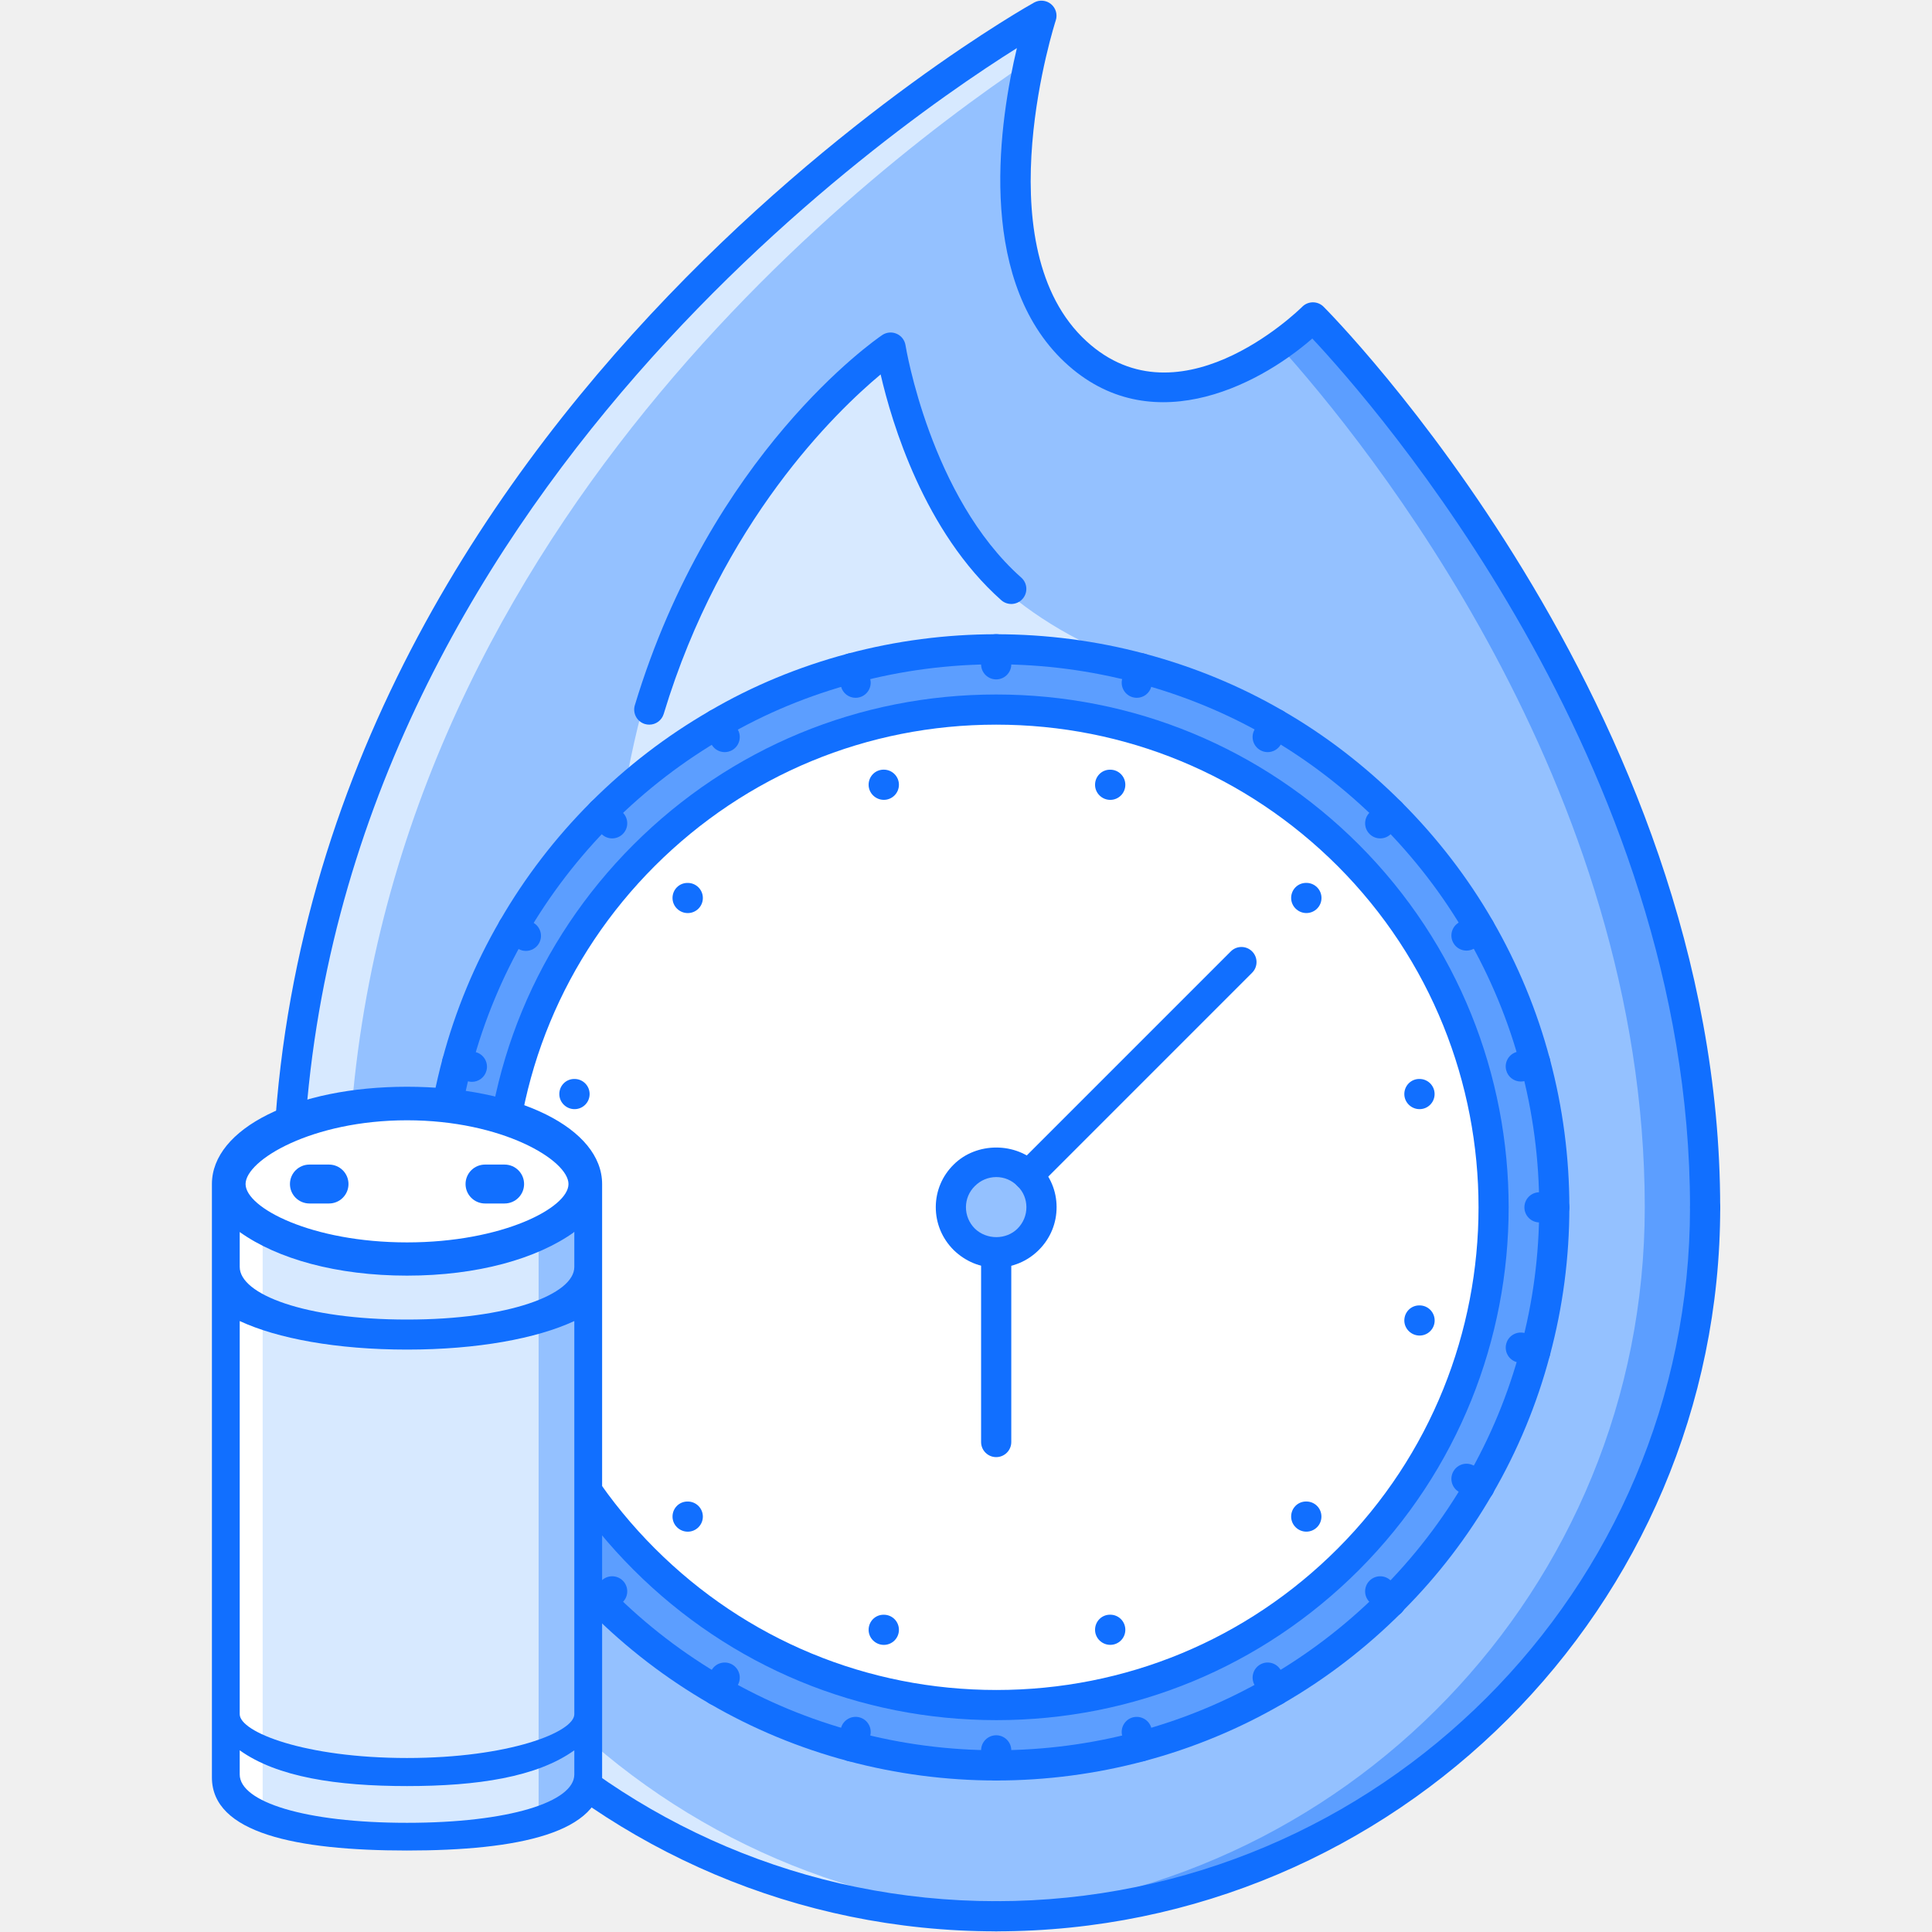
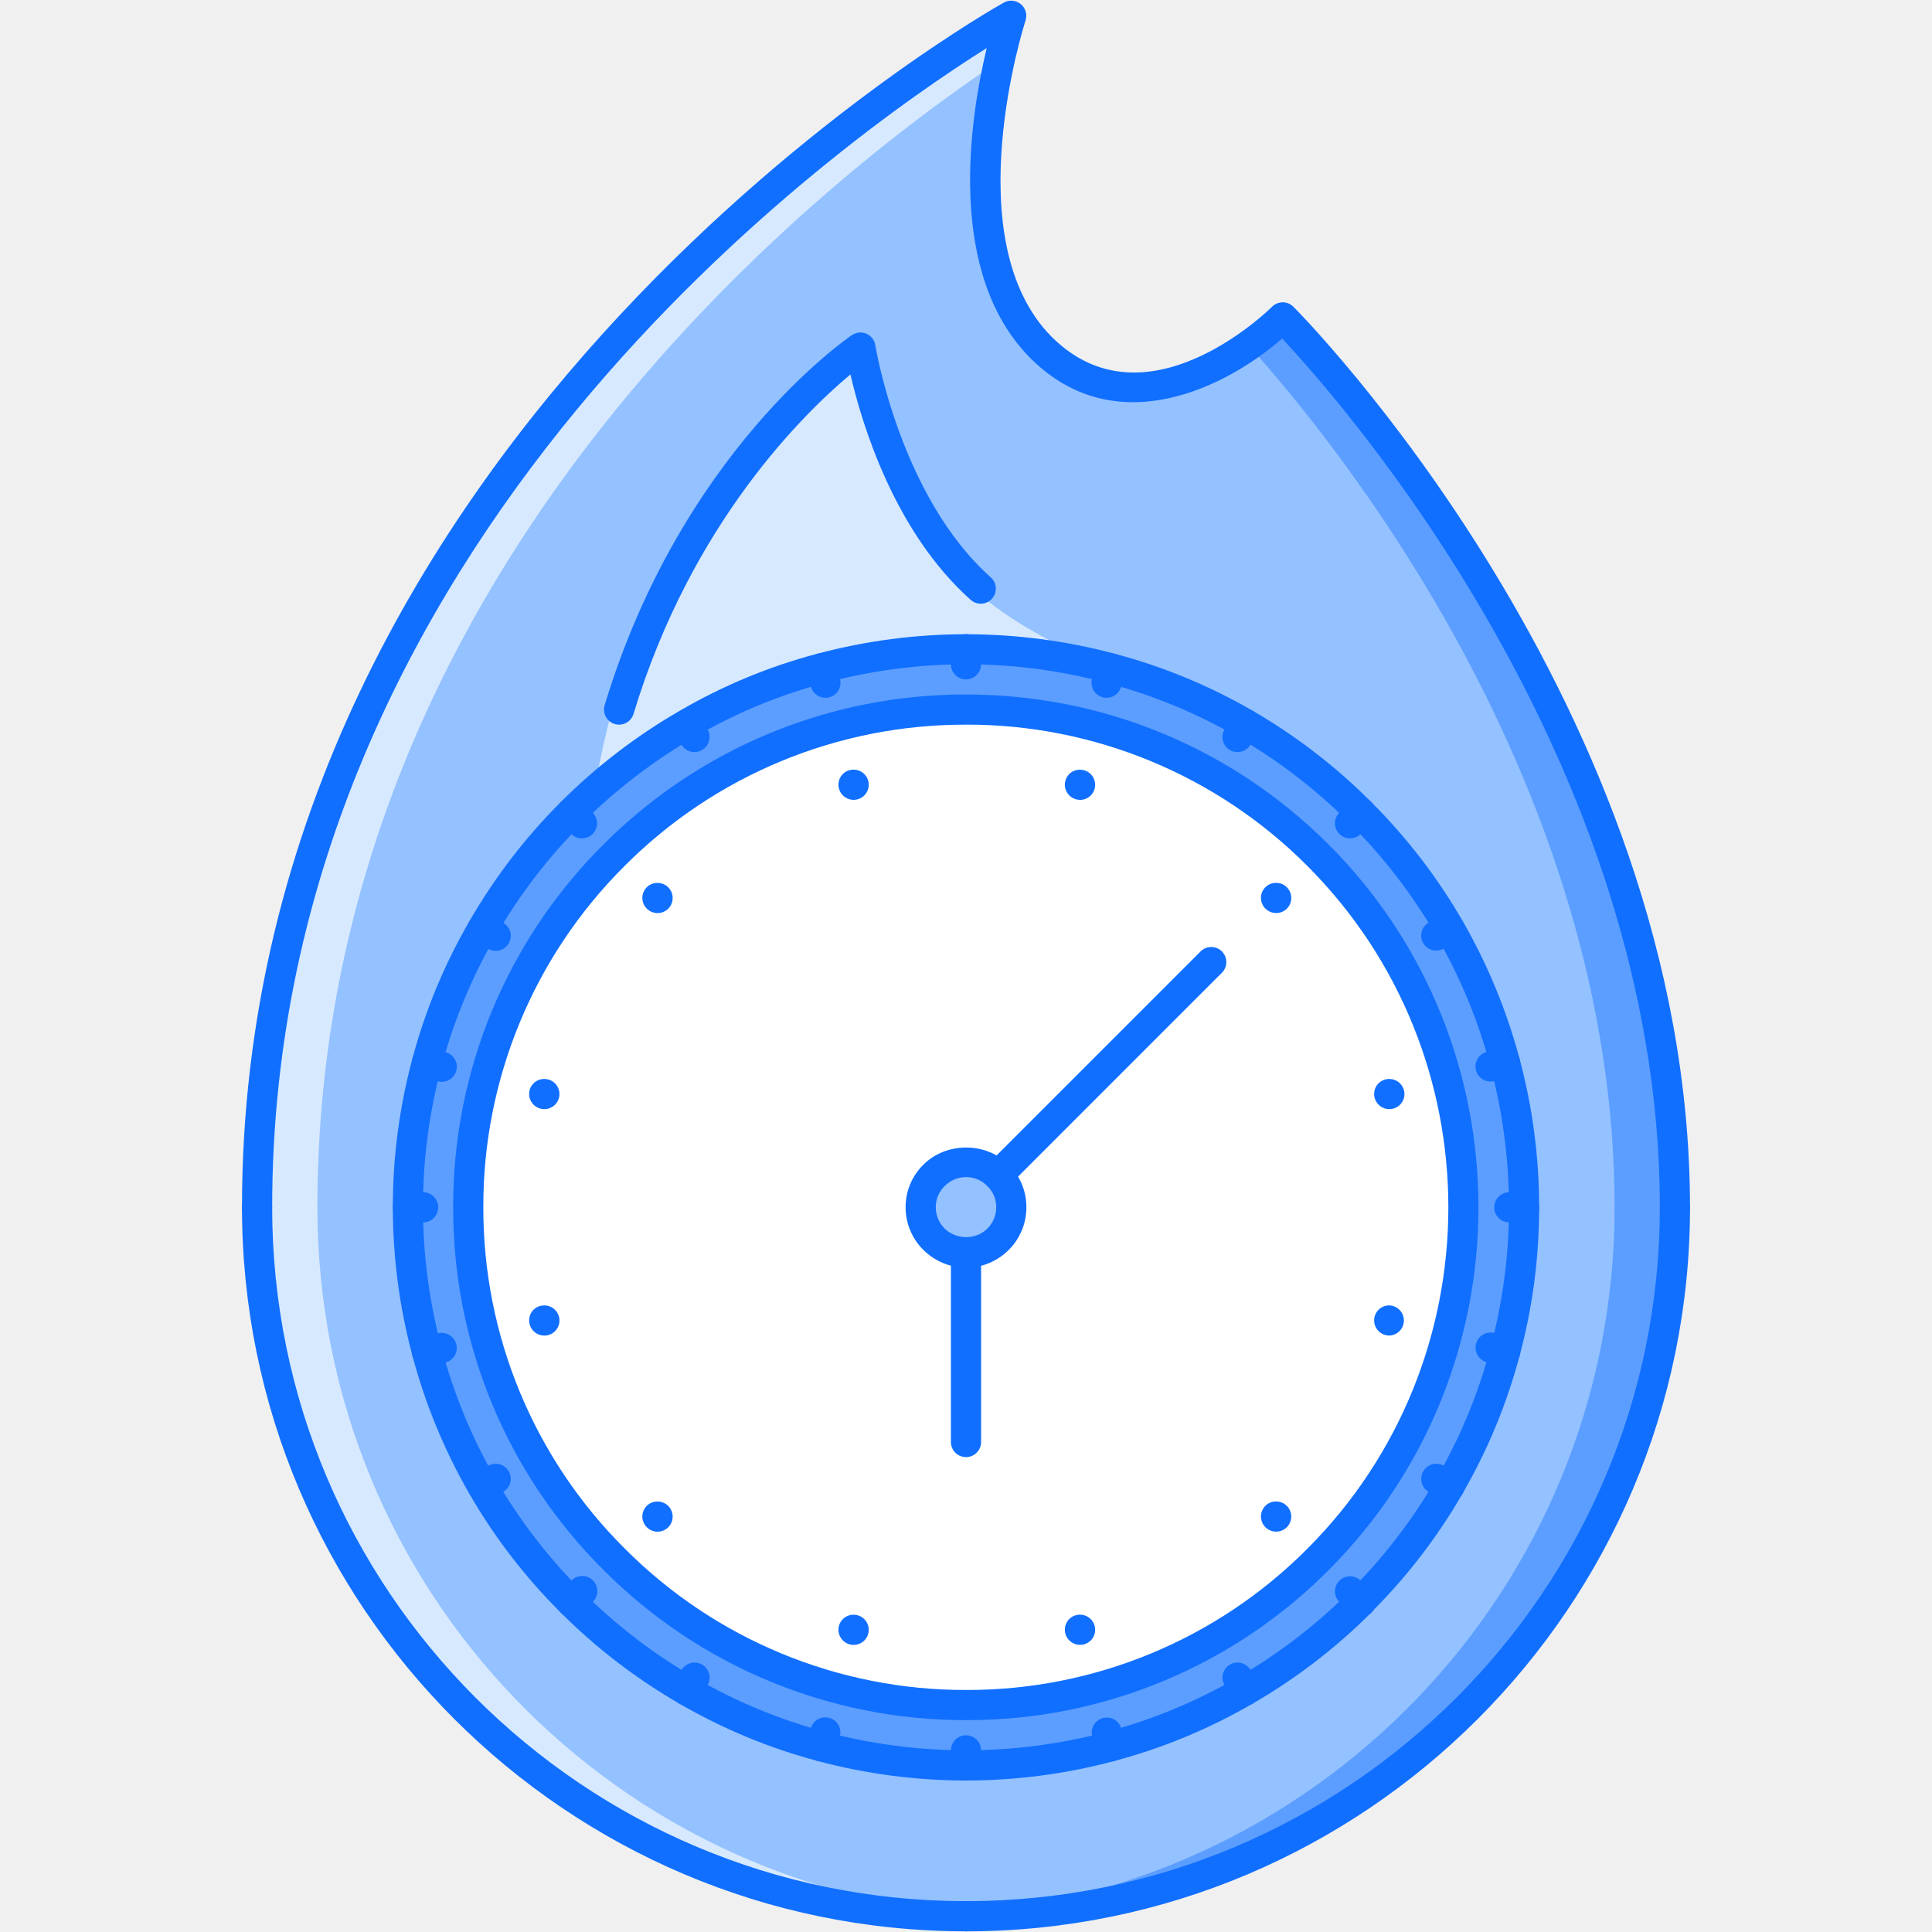
- <svg xmlns="http://www.w3.org/2000/svg" width="64px" height="64px" viewBox="0 0 64 64" version="1.1">
-   <g id="Icon/Large/Testing" stroke="none" stroke-width="1" fill="none" fill-rule="evenodd">
-     <g id="Group-13">
-       <rect id="Rectangle" fill-rule="nonzero" x="0" y="0" width="64" height="64" />
-       <g id="Group-12" transform="translate(7, 0)">
-         <g id="12-deadline,-time,-clock,-fire,-business,-work,-office" transform="translate(2, 0)">
-           <path d="M37.071,53.065 L37.071,53.056 C38.25,51.886 39.22,50.607 40.009,49.238 C40.828,47.829 41.448,46.32 41.858,44.771 C42.278,43.212 42.487,41.603 42.487,39.994 C42.487,38.385 42.278,36.777 41.858,35.208 C41.448,33.659 40.828,32.16 40.009,30.741 C39.22,29.372 38.24,28.092 37.071,26.923 C35.902,25.754 34.613,24.764 33.244,23.975 C31.834,23.156 30.326,22.546 28.787,22.136 C27.218,21.717 25.608,21.507 24,21.507 C22.391,21.507 20.782,21.717 19.213,22.136 C17.674,22.546 16.166,23.156 14.756,23.985 C13.387,24.775 12.098,25.754 10.929,26.923 C9.76,28.092 8.78,29.381 7.991,30.751 C7.172,32.16 6.552,33.669 6.142,35.208 C5.723,36.766 5.513,38.375 5.513,39.984 C5.513,41.593 5.722,43.202 6.142,44.771 C6.942,47.809 8.54,50.687 10.929,53.066 C12.098,54.235 13.387,55.214 14.756,56.003 C16.166,56.823 17.674,57.443 19.213,57.852 C20.782,58.272 22.391,58.482 24,58.482 C25.608,58.482 27.218,58.272 28.787,57.852 C30.326,57.443 31.834,56.823 33.244,56.003 C34.613,55.214 35.902,54.235 37.071,53.065 Z M34.493,10.514 C34.493,10.514 47.484,23.386 47.484,39.994 C47.484,52.976 36.981,63.478 24,63.478 C11.019,63.478 0.516,52.976 0.516,39.994 C0.516,14.222 25.499,0.521 25.499,0.521 C25.499,0.521 23.021,8.036 26.488,11.514 C29.967,14.982 34.493,10.514 34.493,10.514 Z" id="Shape" fill="#94C1FF" fill-rule="nonzero" />
-           <path d="M34.493,10.514 C34.493,10.514 34.058,10.943 33.355,11.432 C36.253,14.649 45.485,25.993 45.485,39.994 C45.485,52.641 35.517,62.93 23.001,63.453 C23.332,63.466 23.665,63.478 24,63.478 C36.981,63.478 47.484,52.975 47.484,39.994 C47.484,23.386 34.493,10.514 34.493,10.514 Z" id="Path" fill="#5C9EFF" />
-           <path d="M2.515,39.994 C2.515,19.143 18.863,6.197 25.109,2.012 C25.31,1.108 25.499,0.521 25.499,0.521 C25.499,0.521 0.516,14.222 0.516,39.994 C0.516,52.976 11.019,63.478 24,63.478 C24.335,63.478 24.668,63.467 24.999,63.453 C12.483,62.93 2.515,52.641 2.515,39.994 Z" id="Path" fill="#D7E9FF" />
-           <path d="M20.503,11.623 C20.503,11.623 13.753,14.345 11.686,26.207 L28.592,22.006 C20.139,18.915 20.503,11.623 20.503,11.623 Z" id="Path" fill="#D7E9FF" />
-           <path d="M25.06,38.935 C25.649,39.514 25.649,40.464 25.06,41.053 C24.77,41.343 24.39,41.493 24,41.493 C23.62,41.493 23.241,41.343 22.941,41.053 C22.351,40.464 22.351,39.514 22.941,38.935 C23.53,38.345 24.48,38.345 25.06,38.935 Z" id="Path" fill="#94C1FF" />
-           <g id="Group-2" transform="translate(7, 23)">
-             <g id="minute-hand">
-               <path d="M18.06,15.935 C17.48,15.345 16.53,15.345 15.941,15.935 C15.351,16.514 15.351,17.464 15.941,18.053 C16.241,18.343 16.62,18.493 17,18.493 C17.39,18.493 17.77,18.343 18.06,18.053 C18.649,17.464 18.649,16.514 18.06,15.935 Z M28.662,5.332 C35.097,11.778 35.097,22.21 28.662,28.656 C22.227,35.092 11.783,35.092 5.338,28.646 C-1.097,22.21 -1.097,11.767 5.338,5.332 C11.783,-1.103 22.217,-1.103 28.662,5.332 Z" id="Shape" fill="#FFFFFF" fill-rule="nonzero" />
-               <path d="M18.06,16.435 C17.932,16.435 17.804,16.386 17.706,16.289 C17.511,16.093 17.511,15.777 17.706,15.582 L24.771,8.517 C24.966,8.321 25.283,8.321 25.478,8.517 C25.673,8.712 25.673,9.028 25.478,9.223 L18.413,16.289 C18.316,16.386 18.187,16.435 18.06,16.435 Z" id="Path" fill="#116FFF" />
-             </g>
-             <g id="hour-hand">
-               <path d="M18.06,15.935 C17.48,15.345 16.53,15.345 15.941,15.935 C15.351,16.514 15.351,17.464 15.941,18.053 C16.241,18.343 16.62,18.493 17,18.493 C17.39,18.493 17.77,18.343 18.06,18.053 C18.649,17.464 18.649,16.514 18.06,15.935 Z M28.662,5.332 C35.097,11.778 35.097,22.21 28.662,28.656 C22.227,35.092 11.783,35.092 5.338,28.646 C-1.097,22.21 -1.097,11.767 5.338,5.332 C11.783,-1.103 22.217,-1.103 28.662,5.332 Z" id="Shape" opacity="0" fill-rule="nonzero" />
-               <path d="M17,25.269 C16.724,25.269 16.5,25.045 16.5,24.769 L16.5,18.493 C16.5,18.217 16.724,17.994 17,17.994 C17.276,17.994 17.5,18.217 17.5,18.493 L17.5,24.769 C17.5,25.045 17.276,25.269 17,25.269 Z" id="Path" fill="#116FFF" />
-             </g>
-           </g>
-           <path d="M40.009,30.741 C40.828,32.16 41.448,33.659 41.858,35.208 C42.278,36.777 42.487,38.385 42.487,39.994 C42.487,41.603 42.278,43.212 41.858,44.771 C41.448,46.32 40.828,47.829 40.009,49.238 C39.22,50.607 38.25,51.886 37.071,53.056 L37.071,53.065 C35.902,54.235 34.613,55.214 33.244,56.003 C31.834,56.823 30.326,57.442 28.787,57.852 C27.218,58.272 25.608,58.482 24,58.482 C22.391,58.482 20.782,58.272 19.213,57.852 C17.674,57.442 16.166,56.823 14.756,56.003 C13.387,55.214 12.098,54.235 10.929,53.065 C8.54,50.687 6.942,47.809 6.142,44.771 C5.723,43.202 5.513,41.593 5.513,39.984 C5.513,38.375 5.722,36.766 6.142,35.207 C6.552,33.668 7.172,32.16 7.991,30.75 C8.78,29.381 9.76,28.092 10.929,26.923 C12.098,25.754 13.387,24.774 14.756,23.985 C16.166,23.156 17.674,22.546 19.213,22.136 C20.782,21.717 22.391,21.507 24,21.507 C25.608,21.507 27.218,21.717 28.787,22.136 C30.326,22.546 31.834,23.155 33.244,23.975 C34.613,24.764 35.902,25.754 37.071,26.923 C38.24,28.092 39.22,29.372 40.009,30.741 Z M35.662,51.656 C42.097,45.211 42.097,34.778 35.662,28.332 C29.217,21.897 18.783,21.897 12.338,28.332 C5.902,34.767 5.902,45.21 12.338,51.647 C18.783,58.092 29.227,58.092 35.662,51.656 Z" id="Shape" fill="#5C9EFF" fill-rule="nonzero" />
-           <g id="Group" fill="#116FFF">
-             <g>
-               <path d="M24,63.978 C23.724,63.978 23.5,63.755 23.5,63.478 C23.5,63.202 23.724,62.979 24,62.979 C36.673,62.979 46.984,52.668 46.984,39.994 C46.984,39.718 47.208,39.495 47.484,39.495 C47.76,39.495 47.984,39.718 47.984,39.994 C47.984,53.219 37.224,63.978 24,63.978 Z" id="Path" />
-               <path d="M24,63.978 C10.776,63.978 0.016,53.219 0.016,39.994 C0.016,39.718 0.24,39.495 0.516,39.495 C0.792,39.495 1.016,39.718 1.016,39.994 C1.016,52.668 11.327,62.979 24,62.979 C24.276,62.979 24.5,63.202 24.5,63.478 C24.5,63.755 24.276,63.978 24,63.978 Z" id="Path" />
-               <path d="M47.484,40.494 C47.208,40.494 46.984,40.27 46.984,39.994 C46.984,25.274 36.487,13.364 34.472,11.214 C32.622,12.828 28.959,14.683 26.135,11.867 C23.33,9.053 24.124,3.94 24.686,1.593 C19.965,4.558 1.016,17.847 1.016,39.994 C1.016,40.27 0.792,40.494 0.516,40.494 C0.24,40.494 0.016,40.27 0.016,39.994 C0.016,14.224 25.006,0.222 25.259,0.083 C25.438,-0.015 25.661,0.006 25.818,0.137 C25.976,0.268 26.038,0.483 25.973,0.677 C25.95,0.75 23.633,7.943 26.842,11.161 C29.933,14.244 33.972,10.327 34.141,10.159 C34.337,9.966 34.65,9.967 34.844,10.16 C34.976,10.289 47.983,23.369 47.983,39.994 C47.984,40.27 47.76,40.494 47.484,40.494 Z" id="Path" />
-               <path d="M12.508,24.005 C12.46,24.005 12.411,23.998 12.363,23.984 C12.099,23.904 11.95,23.625 12.03,23.361 C14.55,15.023 19.991,11.257 20.222,11.101 C20.362,11.005 20.545,10.987 20.701,11.056 C20.858,11.123 20.969,11.267 20.996,11.436 C21.004,11.486 21.819,16.462 24.831,19.134 C25.038,19.317 25.056,19.634 24.873,19.84 C24.689,20.046 24.374,20.064 24.168,19.882 C21.621,17.622 20.543,14.012 20.172,12.403 C18.695,13.635 14.911,17.281 12.986,23.65 C12.921,23.866 12.723,24.005 12.508,24.005 Z" id="Path" />
-               <path d="M24,58.981 C22.341,58.981 20.688,58.764 19.084,58.335 C17.478,57.907 15.937,57.268 14.505,56.435 C13.076,55.612 11.754,54.597 10.575,53.419 C8.205,51.059 6.505,48.112 5.659,44.898 C5.231,43.297 5.013,41.643 5.013,39.984 C5.013,38.322 5.231,36.671 5.659,35.078 C6.087,33.472 6.726,31.932 7.559,30.499 C8.384,29.069 9.399,27.746 10.575,26.57 C11.752,25.393 13.075,24.378 14.506,23.552 C15.904,22.73 17.446,22.09 19.084,21.653 C22.291,20.796 25.708,20.796 28.916,21.654 C30.544,22.087 32.084,22.723 33.495,23.544 C34.909,24.358 36.232,25.377 37.425,26.57 C38.609,27.755 39.625,29.074 40.442,30.491 C41.281,31.944 41.919,33.488 42.341,35.08 C42.77,36.682 42.987,38.336 42.987,39.994 C42.987,41.655 42.77,43.306 42.341,44.901 C41.916,46.509 41.275,48.053 40.441,49.489 C39.624,50.905 38.628,52.206 37.478,53.356 C37.462,53.377 37.444,53.399 37.425,53.419 C36.246,54.596 34.924,55.611 33.493,56.436 C32.063,57.267 30.523,57.907 28.916,58.335 C27.312,58.764 25.659,58.981 24,58.981 Z M24,22.006 C22.429,22.006 20.862,22.212 19.343,22.619 C17.791,23.032 16.333,23.637 15.009,24.416 C13.65,25.2 12.396,26.162 11.282,27.276 C10.168,28.391 9.206,29.644 8.424,31 C7.635,32.357 7.03,33.816 6.625,35.336 C6.218,36.846 6.012,38.409 6.012,39.984 C6.012,41.556 6.218,43.122 6.625,44.642 C7.426,47.686 9.036,50.475 11.281,52.711 C12.399,53.829 13.651,54.79 15.005,55.57 C16.363,56.359 17.82,56.964 19.342,57.369 C22.381,58.183 25.62,58.183 28.657,57.369 C30.179,56.964 31.637,56.359 32.992,55.571 C34.327,54.802 35.562,53.859 36.664,52.765 C36.681,52.742 36.698,52.721 36.72,52.7 C37.829,51.599 38.791,50.352 39.576,48.988 C40.367,47.629 40.972,46.167 41.375,44.643 C41.782,43.132 41.988,41.568 41.988,39.994 C41.988,38.423 41.782,36.857 41.375,35.336 C40.977,33.828 40.372,32.367 39.576,30.991 C38.803,29.649 37.841,28.4 36.718,27.276 C35.587,26.145 34.334,25.18 32.994,24.408 C31.659,23.631 30.201,23.03 28.658,22.619 C27.139,22.212 25.571,22.006 24,22.006 Z" id="Shape" fill-rule="nonzero" />
-               <path d="M24.008,56.982 C19.467,56.982 15.197,55.212 11.985,52 C8.778,48.793 7.012,44.528 7.012,39.989 C7.012,35.45 8.778,31.186 11.985,27.979 C15.197,24.772 19.464,23.006 24,23.006 C28.536,23.006 32.804,24.772 36.015,27.979 C42.63,34.605 42.63,45.384 36.015,52.01 C32.809,55.216 28.546,56.982 24.008,56.982 Z M24,24.005 C19.73,24.005 15.714,25.668 12.691,28.686 C9.673,31.704 8.011,35.718 8.011,39.989 C8.011,44.26 9.673,48.275 12.691,51.293 C15.715,54.318 19.734,55.983 24.008,55.983 C28.278,55.983 32.291,54.321 35.309,51.303 C41.535,45.067 41.535,34.922 35.309,28.686 C32.285,25.668 28.27,24.005 24,24.005 Z" id="Shape" fill-rule="nonzero" />
-               <path d="M24,41.993 C23.48,41.993 22.981,41.787 22.594,41.412 C22.205,41.025 21.997,40.518 21.999,39.98 C22.002,39.449 22.212,38.951 22.591,38.579 C23.343,37.825 24.666,37.823 25.416,38.585 C25.788,38.951 25.999,39.449 26.001,39.98 C26.004,40.518 25.795,41.025 25.413,41.406 C25.034,41.785 24.533,41.993 24,41.993 Z M24.003,38.992 C23.737,38.992 23.485,39.097 23.294,39.289 C23.103,39.476 23,39.722 22.998,39.986 C22.997,40.254 23.102,40.508 23.294,40.7 C23.687,41.078 24.332,41.073 24.706,40.7 C24.898,40.508 25.003,40.254 25.001,39.986 C25,39.722 24.897,39.476 24.709,39.292 C24.517,39.096 24.269,38.992 24.003,38.992 Z" id="Shape" fill-rule="nonzero" />
-               <path d="M36.722,27.773 C36.593,27.773 36.466,27.724 36.368,27.626 C36.173,27.431 36.173,27.115 36.368,26.92 L36.718,26.57 C36.913,26.375 37.229,26.375 37.425,26.57 C37.62,26.765 37.62,27.081 37.425,27.276 L37.075,27.626 C36.977,27.724 36.849,27.773 36.722,27.773 Z" id="Path" />
-               <path d="M10.929,53.565 C10.801,53.565 10.673,53.516 10.575,53.419 C10.38,53.224 10.38,52.907 10.576,52.712 L10.925,52.363 C11.121,52.167 11.437,52.167 11.633,52.363 C11.827,52.558 11.827,52.874 11.632,53.069 L11.282,53.419 C11.185,53.516 11.057,53.565 10.929,53.565 Z" id="Path" />
-               <path d="M32.994,24.915 C32.91,24.915 32.825,24.894 32.747,24.849 C32.507,24.713 32.423,24.408 32.559,24.168 L32.809,23.729 C32.945,23.489 33.249,23.404 33.49,23.541 C33.731,23.677 33.815,23.982 33.678,24.222 L33.428,24.662 C33.336,24.824 33.168,24.915 32.994,24.915 Z" id="Path" />
-               <path d="M14.756,56.503 C14.67,56.503 14.584,56.481 14.505,56.435 C14.266,56.296 14.186,55.99 14.325,55.752 L14.574,55.323 C14.713,55.083 15.019,55.003 15.258,55.141 C15.496,55.281 15.577,55.586 15.438,55.824 L15.188,56.254 C15.095,56.414 14.928,56.503 14.756,56.503 Z" id="Path" />
-               <path d="M28.657,23.116 C28.614,23.116 28.57,23.11 28.526,23.098 C28.261,23.026 28.103,22.752 28.175,22.486 L28.305,22.006 C28.376,21.739 28.651,21.579 28.917,21.654 C29.184,21.726 29.341,22.001 29.269,22.267 L29.139,22.746 C29.079,22.969 28.878,23.116 28.657,23.116 Z" id="Path" />
-               <path d="M19.214,58.352 C19.17,58.352 19.126,58.346 19.083,58.334 C18.817,58.262 18.659,57.988 18.731,57.721 L18.86,57.241 C18.933,56.975 19.207,56.819 19.473,56.89 C19.74,56.962 19.897,57.236 19.826,57.503 L19.696,57.983 C19.635,58.206 19.434,58.352 19.214,58.352 Z" id="Path" />
-               <path d="M24,22.506 C23.724,22.506 23.5,22.283 23.5,22.006 L23.5,21.507 C23.5,21.231 23.724,21.007 24,21.007 C24.276,21.007 24.5,21.231 24.5,21.507 L24.5,22.006 C24.5,22.283 24.276,22.506 24,22.506 Z" id="Path" />
-               <path d="M24,58.981 C23.724,58.981 23.5,58.758 23.5,58.482 L23.5,57.982 C23.5,57.706 23.724,57.483 24,57.483 C24.276,57.483 24.5,57.706 24.5,57.982 L24.5,58.482 C24.5,58.758 24.276,58.981 24,58.981 Z" id="Path" />
-               <path d="M19.343,23.116 C19.122,23.116 18.921,22.969 18.861,22.746 L18.731,22.267 C18.659,22.001 18.817,21.726 19.083,21.654 C19.346,21.581 19.623,21.739 19.695,22.006 L19.825,22.486 C19.897,22.752 19.74,23.026 19.473,23.098 C19.43,23.11 19.386,23.116 19.343,23.116 Z" id="Path" />
-               <path d="M28.786,58.352 C28.566,58.352 28.364,58.206 28.304,57.983 L28.175,57.503 C28.103,57.236 28.261,56.962 28.526,56.89 C28.79,56.821 29.067,56.975 29.139,57.241 L29.27,57.721 C29.341,57.988 29.184,58.262 28.917,58.334 C28.874,58.346 28.83,58.352 28.786,58.352 Z" id="Path" />
-               <path d="M15.007,24.915 C14.834,24.915 14.667,24.826 14.574,24.666 L14.325,24.236 C14.185,23.998 14.267,23.692 14.505,23.553 C14.743,23.414 15.05,23.495 15.188,23.734 L15.438,24.164 C15.577,24.402 15.496,24.708 15.258,24.847 C15.178,24.893 15.092,24.915 15.007,24.915 Z" id="Path" />
-               <path d="M33.244,56.503 C33.072,56.503 32.904,56.414 32.812,56.254 L32.562,55.824 C32.424,55.586 32.504,55.281 32.742,55.141 C32.98,55.002 33.287,55.083 33.425,55.323 L33.675,55.752 C33.814,55.99 33.734,56.296 33.495,56.435 C33.416,56.481 33.33,56.503 33.244,56.503 Z" id="Path" />
-               <path d="M11.279,27.773 C11.151,27.773 11.023,27.724 10.925,27.626 L10.575,27.276 C10.38,27.081 10.38,26.765 10.575,26.57 C10.771,26.375 11.087,26.375 11.282,26.57 L11.632,26.92 C11.827,27.115 11.827,27.431 11.632,27.626 C11.534,27.724 11.406,27.773 11.279,27.773 Z" id="Path" />
-               <path d="M37.081,53.565 L37.071,53.565 C36.905,53.565 36.759,53.485 36.668,53.361 L36.373,53.074 C36.175,52.882 36.17,52.566 36.363,52.368 C36.556,52.17 36.871,52.165 37.069,52.358 L37.419,52.697 C37.468,52.744 37.506,52.801 37.532,52.864 C37.56,52.925 37.576,52.993 37.576,53.065 C37.576,53.342 37.357,53.565 37.081,53.565 Z" id="Path" />
-               <path d="M8.42,31.5 C8.335,31.5 8.248,31.478 8.169,31.432 L7.74,31.182 C7.502,31.044 7.42,30.738 7.559,30.499 C7.698,30.261 8.004,30.18 8.242,30.319 L8.672,30.569 C8.91,30.707 8.992,31.013 8.853,31.252 C8.76,31.411 8.592,31.5 8.42,31.5 Z" id="Path" />
-               <path d="M40.018,49.738 L40.009,49.738 C39.921,49.738 39.835,49.714 39.758,49.67 L39.328,49.42 C39.089,49.282 39.008,48.975 39.148,48.737 C39.286,48.498 39.591,48.417 39.831,48.556 L40.239,48.794 C40.401,48.877 40.514,49.045 40.514,49.238 C40.514,49.514 40.296,49.738 40.018,49.738 Z" id="Path" />
-               <path d="M6.633,35.837 C6.59,35.837 6.547,35.832 6.504,35.82 L6.014,35.691 C5.747,35.62 5.588,35.346 5.659,35.08 C5.73,34.812 6.006,34.653 6.27,34.724 L6.76,34.854 C7.027,34.924 7.186,35.199 7.115,35.465 C7.056,35.69 6.854,35.837 6.633,35.837 Z" id="Path" />
-               <path d="M41.859,45.271 C41.815,45.271 41.771,45.265 41.728,45.253 L41.248,45.123 C40.982,45.051 40.824,44.777 40.897,44.511 C40.967,44.244 41.243,44.088 41.509,44.159 L41.988,44.289 C42.255,44.361 42.412,44.636 42.34,44.902 C42.281,45.124 42.079,45.271 41.859,45.271 Z" id="Path" />
-               <path d="M6.012,40.494 C6.01,40.494 6.006,40.494 6.003,40.494 L5.503,40.484 C5.227,40.478 5.008,40.251 5.013,39.975 C5.018,39.7 5.196,39.489 5.522,39.485 L6.022,39.495 C6.298,39.501 6.517,39.728 6.512,40.004 C6.507,40.276 6.284,40.494 6.012,40.494 Z" id="Path" />
-               <path d="M42.487,40.494 L41.998,40.494 C41.721,40.494 41.498,40.27 41.498,39.994 C41.498,39.718 41.721,39.495 41.998,39.495 L42.487,39.495 C42.764,39.495 42.987,39.718 42.987,39.994 C42.987,40.27 42.764,40.494 42.487,40.494 Z" id="Path" />
-               <path d="M6.142,45.271 C5.917,45.271 5.713,45.119 5.657,44.89 C5.591,44.622 5.755,44.352 6.023,44.286 L6.513,44.166 C6.781,44.099 7.051,44.264 7.117,44.532 C7.183,44.8 7.019,45.071 6.751,45.136 L6.261,45.256 C6.221,45.266 6.181,45.271 6.142,45.271 Z" id="Path" />
-               <path d="M41.378,35.827 C41.154,35.827 40.95,35.676 40.894,35.449 C40.826,35.181 40.989,34.91 41.257,34.843 L41.736,34.722 C42.005,34.66 42.276,34.818 42.343,35.086 C42.409,35.354 42.247,35.625 41.98,35.693 L41.5,35.812 C41.459,35.822 41.418,35.827 41.378,35.827 Z" id="Path" />
-               <path d="M7.991,49.728 C7.816,49.728 7.646,49.636 7.555,49.472 C7.42,49.231 7.506,48.927 7.747,48.792 L8.177,48.552 C8.417,48.417 8.723,48.503 8.857,48.744 C8.992,48.985 8.905,49.29 8.664,49.424 L8.234,49.664 C8.157,49.707 8.074,49.728 7.991,49.728 Z" id="Path" />
-               <path d="M39.579,31.49 C39.407,31.49 39.24,31.401 39.148,31.242 C39.008,31.003 39.089,30.698 39.328,30.559 L39.758,30.309 C40.075,30.125 40.514,30.377 40.514,30.741 C40.514,30.95 40.388,31.128 40.208,31.203 L39.831,31.422 C39.751,31.468 39.665,31.49 39.579,31.49 Z" id="Path" />
-             </g>
-             <g transform="translate(9.5, 25.375)" id="Path">
-               <path d="M24.776,4.871 C24.5,4.871 24.271,4.647 24.271,4.371 C24.271,4.095 24.489,3.872 24.767,3.872 L24.776,3.872 C25.052,3.872 25.276,4.095 25.276,4.371 C25.276,4.648 25.052,4.871 24.776,4.871 Z" />
-               <path d="M4.283,25.364 C4.007,25.364 3.778,25.14 3.778,24.864 C3.778,24.588 3.997,24.365 4.273,24.365 L4.283,24.365 C4.559,24.365 4.783,24.588 4.783,24.864 C4.783,25.14 4.559,25.364 4.283,25.364 Z" />
-               <path d="M18.279,1.122 C18.003,1.122 17.775,0.898 17.775,0.622 C17.775,0.346 17.994,0.122 18.269,0.122 L18.279,0.122 C18.556,0.122 18.778,0.346 18.778,0.622 C18.778,0.898 18.556,1.122 18.279,1.122 Z" />
-               <path d="M10.778,29.114 C10.503,29.114 10.274,28.891 10.274,28.615 C10.274,28.338 10.493,28.115 10.769,28.115 L10.778,28.115 C11.055,28.115 11.278,28.338 11.278,28.615 C11.278,28.891 11.055,29.114 10.778,29.114 Z" />
-               <path d="M10.778,1.121 C10.503,1.121 10.274,0.897 10.274,0.621 C10.274,0.345 10.493,0.121 10.769,0.121 L10.778,0.121 C11.055,0.121 11.278,0.345 11.278,0.621 C11.278,0.897 11.055,1.121 10.778,1.121 Z" />
-               <path d="M18.279,29.113 C18.003,29.113 17.775,28.89 17.775,28.614 C17.775,28.337 17.994,28.114 18.269,28.114 L18.279,28.114 C18.556,28.114 18.778,28.337 18.778,28.614 C18.778,28.89 18.556,29.113 18.279,29.113 Z" />
-               <path d="M4.283,4.872 C4.007,4.872 3.778,4.649 3.778,4.372 C3.778,4.096 3.997,3.873 4.273,3.873 L4.283,3.873 C4.559,3.873 4.783,4.096 4.783,4.372 C4.783,4.649 4.559,4.872 4.283,4.872 Z" />
-               <path d="M24.774,25.363 C24.499,25.363 24.271,25.139 24.271,24.863 C24.271,24.587 24.489,24.364 24.765,24.364 L24.774,24.364 C25.052,24.364 25.274,24.587 25.274,24.863 C25.274,25.139 25.052,25.363 24.774,25.363 Z" />
-               <path d="M0.532,11.367 C0.257,11.367 0.028,11.143 0.028,10.867 C0.028,10.591 0.247,10.367 0.523,10.367 L0.532,10.367 C0.809,10.367 1.032,10.591 1.032,10.867 C1.032,11.143 0.809,11.367 0.532,11.367 Z" />
-               <path d="M28.526,18.867 C28.25,18.867 28.02,18.644 28.02,18.368 C28.02,18.091 28.239,17.868 28.516,17.868 L28.526,17.868 C28.801,17.868 29.025,18.091 29.025,18.368 C29.025,18.644 28.801,18.867 28.526,18.867 Z" />
-               <path d="M0.532,18.868 C0.257,18.868 0.028,18.645 0.028,18.369 C0.028,18.093 0.247,17.869 0.523,17.869 L0.532,17.869 C0.809,17.869 1.032,18.093 1.032,18.369 C1.032,18.645 0.809,18.868 0.532,18.868 Z" />
-               <path d="M28.524,11.367 C28.248,11.367 28.02,11.143 28.02,10.867 C28.02,10.591 28.239,10.367 28.514,10.367 L28.524,10.367 C28.801,10.367 29.023,10.591 29.023,10.867 C29.023,11.143 28.801,11.367 28.524,11.367 Z" />
-             </g>
-           </g>
-         </g>
-         <g id="alexa-(1)" transform="translate(0, 36)">
-           <path d="M12.041,23.546 C12.041,24.505 9.817,25.011 6.332,25.011 C2.847,25.011 0.624,24.505 0.624,23.546 L0.624,2.417 C2.83,1.065 4.733,0.389 6.332,0.389 C7.932,0.389 9.835,1.065 12.041,2.417 L12.041,23.546 Z" id="Path" fill="#FFFFFF" />
-           <path d="M12.041,23.686 C12.041,24.553 10.027,25.011 6.871,25.011 C3.715,25.011 1.701,24.553 1.701,23.686 L1.701,4.571 C2.859,5.42 4.698,5.959 6.871,5.959 C9.044,5.959 10.882,5.42 12.041,4.571 L12.041,23.686 Z" id="Path" fill="#D7E9FF" />
-           <rect id="Rectangle" fill="#94C1FF" fill-rule="nonzero" x="10.842" y="4.834" width="1.357" height="19.336" />
-           <path d="M6.483,0 C2.798,0 0.02,1.385 0.02,3.223 L0.02,22.88 C0.02,24.718 2.798,25.301 6.483,25.301 C10.168,25.301 12.946,24.718 12.946,22.88 L12.946,3.223 C12.946,1.385 10.168,0 6.483,0 Z M12.025,22.781 C12.025,23.689 9.866,24.383 6.483,24.383 C3.1,24.383 0.941,23.689 0.941,22.781 L0.941,21.981 C2.183,22.87 4.154,23.166 6.483,23.166 C8.812,23.166 10.783,22.87 12.025,21.981 L12.025,22.781 Z M12.025,20.786 C12.025,21.378 9.866,22.236 6.483,22.236 C3.1,22.236 0.941,21.378 0.941,20.786 L0.941,7.761 C2.183,8.34 4.154,8.707 6.483,8.707 C8.812,8.707 10.783,8.34 12.025,7.761 L12.025,20.786 Z M12.025,5.968 C12.025,6.876 9.866,7.712 6.483,7.712 C3.1,7.712 0.941,6.876 0.941,5.968 L0.941,4.812 C2.183,5.701 4.154,6.257 6.483,6.257 C8.812,6.257 10.783,5.701 12.025,4.812 L12.025,5.968 Z M6.483,5.156 C3.327,5.156 1.135,4.011 1.135,3.223 C1.135,2.434 3.327,1.111 6.483,1.111 C9.639,1.111 11.832,2.434 11.832,3.223 C11.832,4.011 9.639,5.156 6.483,5.156 Z" id="Shape" fill="#116FFF" fill-rule="nonzero" />
-           <path d="M3.898,2.578 L3.252,2.578 C2.894,2.578 2.605,2.866 2.605,3.223 C2.605,3.579 2.894,3.867 3.252,3.867 L3.898,3.867 C4.255,3.867 4.544,3.579 4.544,3.223 C4.544,2.866 4.255,2.578 3.898,2.578 Z" id="Path" fill="#116FFF" />
-           <path d="M9.714,2.578 L9.068,2.578 C8.711,2.578 8.422,2.866 8.422,3.223 C8.422,3.579 8.711,3.867 9.068,3.867 L9.714,3.867 C10.072,3.867 10.361,3.579 10.361,3.223 C10.361,2.866 10.072,2.578 9.714,2.578 Z" id="Path" fill="#116FFF" />
-         </g>
+ <svg xmlns="http://www.w3.org/2000/svg" width="80" height="80" viewBox="0 0 80 80">
+   <g fill="none" fill-rule="evenodd">
+     <path d="M0 0h80v80H0z" />
+     <path d="M56.34 66.332v-.012a22.51 22.51 0 0 0 3.67-4.772 22.638 22.638 0 0 0 2.313-5.584 23 23 0 0 0 .786-5.971 23.16 23.16 0 0 0-3.098-11.567 22.914 22.914 0 0 0-3.672-4.772 23.08 23.08 0 0 0-4.784-3.685 22.706 22.706 0 0 0-5.571-2.299 23.156 23.156 0 0 0-11.967 0 22.276 22.276 0 0 0-5.572 2.312 23.034 23.034 0 0 0-4.784 3.672 23.028 23.028 0 0 0-3.672 4.784 22.777 22.777 0 0 0-2.311 5.571 22.986 22.986 0 0 0-.787 5.972c0 2.01.262 4.021.787 5.983 1 3.798 2.997 7.395 5.983 10.368a22.992 22.992 0 0 0 4.784 3.672 22.748 22.748 0 0 0 5.572 2.311 23.16 23.16 0 0 0 11.967 0 22.75 22.75 0 0 0 5.57-2.311 22.989 22.989 0 0 0 4.785-3.672zm-3.224-53.189s16.239 16.089 16.239 36.85c0 16.227-13.128 29.355-29.355 29.355S10.645 66.22 10.645 49.993C10.645 17.777 41.874.65 41.874.65s-3.098 9.394 1.237 13.741c4.347 4.335 10.005-1.249 10.005-1.249z" fill="#94C1FF" fill-rule="nonzero" />
+     <path d="M53.116 13.143s-.544.536-1.422 1.147c3.623 4.02 15.163 18.201 15.163 35.703 0 15.808-12.46 28.669-28.106 29.323.414.017.83.032 1.249.032 16.227 0 29.355-13.129 29.355-29.355 0-20.761-16.239-36.85-16.239-36.85z" fill="#5C9EFF" />
+     <path d="M13.143 49.993c0-26.064 20.436-42.246 28.243-47.478.251-1.13.488-1.863.488-1.863s-31.229 17.125-31.229 49.34c0 16.228 13.128 29.356 29.355 29.356.42 0 .834-.015 1.25-.032-15.646-.654-28.107-13.515-28.107-29.323z" fill="#D7E9FF" />
+     <path d="M35.628 14.53s-8.437 3.402-11.02 18.23l21.132-5.252C35.174 23.644 35.628 14.53 35.628 14.53z" fill="#D7E9FF" />
+     <path d="M41.325 48.67c.737.723.737 1.91 0 2.646-.363.363-.837.55-1.325.55-.475 0-.95-.187-1.324-.55a1.861 1.861 0 0 1 0-2.647 1.862 1.862 0 0 1 2.649 0z" fill="#94C1FF" />
+     <path d="M41.325 48.67a1.861 1.861 0 0 0-2.65 0 1.861 1.861 0 0 0 0 2.646c.376.363.85.55 1.325.55.488 0 .962-.187 1.325-.55a1.862 1.862 0 0 0 0-2.647zm13.253-13.255c8.043 8.057 8.043 21.098 0 29.155-8.044 8.045-21.099 8.045-29.155-.012-8.045-8.045-8.045-21.099 0-29.143 8.056-8.044 21.098-8.044 29.155 0z" fill="#FFF" fill-rule="nonzero" />
+     <path d="M41.325 49.294a.624.624 0 0 1-.442-1.066l8.831-8.832a.624.624 0 1 1 .883.883l-8.83 8.832a.624.624 0 0 1-.442.183zM40 60.336a.624.624 0 0 1-.625-.624v-7.845a.624.624 0 1 1 1.25 0v7.845c0 .345-.28.624-.625.624z" fill="#116FFF" />
+     <path d="M60.01 38.426a23.16 23.16 0 0 1 3.098 11.567 23 23 0 0 1-.785 5.971 22.635 22.635 0 0 1-2.312 5.584 22.51 22.51 0 0 1-3.672 4.772v.012a22.992 22.992 0 0 1-4.784 3.672 22.753 22.753 0 0 1-5.571 2.311 23.162 23.162 0 0 1-11.967 0 22.748 22.748 0 0 1-5.572-2.311 22.984 22.984 0 0 1-4.784-3.672 22.792 22.792 0 0 1-5.983-10.368 23.16 23.16 0 0 1-.787-5.984c0-2.011.262-4.023.787-5.97a22.765 22.765 0 0 1 2.31-5.572 23.034 23.034 0 0 1 3.673-4.784 23.032 23.032 0 0 1 4.784-3.673 22.282 22.282 0 0 1 5.572-2.31 23.154 23.154 0 0 1 11.967 0 22.71 22.71 0 0 1 5.57 2.298 23.075 23.075 0 0 1 4.785 3.685 22.914 22.914 0 0 1 3.672 4.772zM54.579 64.57c8.043-8.057 8.043-21.097 0-29.155-8.057-8.044-21.099-8.044-29.155 0-8.045 8.044-8.045 21.098 0 29.143 8.056 8.057 21.11 8.057 29.155.012z" fill="#5C9EFF" fill-rule="nonzero" />
+     <g fill="#116FFF">
+       <path d="M40 79.972a.624.624 0 1 1 0-1.249c15.841 0 28.73-12.888 28.73-28.73a.624.624 0 1 1 1.25 0c0 16.53-13.45 29.98-29.98 29.98z" />
+       <path d="M40 79.972c-16.53 0-29.98-13.449-29.98-29.98a.624.624 0 1 1 1.25 0c0 15.843 12.888 28.731 28.73 28.731a.624.624 0 1 1 0 1.25z" />
+       <path d="M69.355 50.617a.624.624 0 0 1-.625-.624c0-18.4-13.122-33.289-15.64-35.975-2.312 2.017-6.89 4.336-10.42.816-3.508-3.517-2.515-9.909-1.813-12.843-5.9 3.706-29.587 20.318-29.587 48.002a.624.624 0 1 1-1.25 0C10.02 17.78 41.258.277 41.573.103a.626.626 0 0 1 .893.744c-.029.09-2.924 9.082 1.086 13.104 3.865 3.854 8.913-1.042 9.125-1.253a.624.624 0 0 1 .878.002c.165.162 16.424 16.512 16.424 37.293a.624.624 0 0 1-.624.624z" />
+       <path d="M25.635 30.007a.624.624 0 0 1-.598-.805c3.15-10.423 9.952-15.131 10.24-15.326a.623.623 0 0 1 .968.42c.01.061 1.029 6.282 4.794 9.622a.625.625 0 0 1-.83.934c-3.183-2.824-4.53-7.337-4.994-9.348-1.846 1.54-6.576 6.097-8.982 14.058a.625.625 0 0 1-.598.445z" />
+       <path d="M40 73.727c-2.073 0-4.14-.272-6.145-.808a23.387 23.387 0 0 1-5.724-2.375 23.68 23.68 0 0 1-4.912-3.77 23.49 23.49 0 0 1-6.145-10.651 23.786 23.786 0 0 1-.808-6.142c0-2.078.272-4.142.808-6.134a23.332 23.332 0 0 1 2.375-5.723 23.691 23.691 0 0 1 3.77-4.912 23.7 23.7 0 0 1 4.914-3.772 22.914 22.914 0 0 1 5.722-2.374 23.892 23.892 0 0 1 12.29.001 23.318 23.318 0 0 1 5.724 2.362 23.703 23.703 0 0 1 4.912 3.783 23.68 23.68 0 0 1 3.771 4.902 23.794 23.794 0 0 1 3.181 11.88c0 2.075-.271 4.139-.807 6.132a23.244 23.244 0 0 1-2.375 5.735 23.335 23.335 0 0 1-3.703 4.834.83.83 0 0 1-.067.078 23.673 23.673 0 0 1-4.914 3.772 23.368 23.368 0 0 1-5.722 2.374c-2.005.536-4.071.808-6.145.808zm0-46.219c-1.964 0-3.923.257-5.822.766a21.681 21.681 0 0 0-5.416 2.245 22.475 22.475 0 0 0-8.232 8.231 22.081 22.081 0 0 0-2.249 5.42 22.331 22.331 0 0 0-.766 5.81c0 1.965.258 3.923.766 5.823A22.241 22.241 0 0 0 24.1 65.89a22.356 22.356 0 0 0 4.656 3.573 22.063 22.063 0 0 0 5.42 2.25 22.59 22.59 0 0 0 11.644 0 22.017 22.017 0 0 0 5.419-2.249 22.31 22.31 0 0 0 4.59-3.507.616.616 0 0 1 .07-.08 22.034 22.034 0 0 0 3.57-4.64 22.005 22.005 0 0 0 2.249-5.432 22.36 22.36 0 0 0 .766-5.811c0-1.964-.258-3.922-.766-5.823a22.192 22.192 0 0 0-2.249-5.432 22.44 22.44 0 0 0-3.573-4.643 22.437 22.437 0 0 0-4.655-3.585 22.033 22.033 0 0 0-5.42-2.236A22.517 22.517 0 0 0 40 27.508z" fill-rule="nonzero" />
+       <path d="M40.01 71.227A21.115 21.115 0 0 1 24.98 65a21.092 21.092 0 0 1-6.215-15.013 21.09 21.09 0 0 1 6.216-15.013A21.12 21.12 0 0 1 40 28.758c5.67 0 11.005 2.207 15.02 6.215 8.267 8.283 8.267 21.757 0 30.039a21.08 21.08 0 0 1-15.01 6.215zM40 30.007a19.877 19.877 0 0 0-14.136 5.85 19.848 19.848 0 0 0-5.85 14.13 19.854 19.854 0 0 0 5.85 14.13 19.874 19.874 0 0 0 14.146 5.861 19.844 19.844 0 0 0 14.126-5.85c7.783-7.794 7.783-20.476 0-28.27A19.88 19.88 0 0 0 40 30.006z" fill-rule="nonzero" />
+       <path d="M40 52.491c-.65 0-1.273-.257-1.758-.726a2.49 2.49 0 0 1-.743-1.79 2.452 2.452 0 0 1 .74-1.751c.94-.943 2.594-.946 3.531.007.465.458.728 1.08.731 1.745a2.485 2.485 0 0 1-.734 1.782c-.474.473-1.1.733-1.767.733zm.004-3.75c-.333 0-.648.13-.886.37-.24.234-.368.542-.37.87-.002.336.13.654.37.894.49.473 1.297.466 1.765 0 .24-.24.371-.557.369-.893a1.214 1.214 0 0 0-.365-.867 1.224 1.224 0 0 0-.883-.375z" fill-rule="nonzero" />
+       <path d="M55.902 34.716a.624.624 0 0 1-.442-1.066l.437-.438a.624.624 0 1 1 .884.883l-.437.438a.625.625 0 0 1-.442.183zM23.661 66.956a.624.624 0 0 1-.441-1.066l.437-.437a.625.625 0 1 1 .883.884l-.437.436a.622.622 0 0 1-.442.183zM51.242 31.143a.624.624 0 0 1-.543-.933l.313-.55a.623.623 0 1 1 1.085.618l-.312.55a.623.623 0 0 1-.543.315zM28.445 70.628a.624.624 0 0 1-.54-.938l.313-.537a.623.623 0 1 1 1.08.627l-.313.537a.622.622 0 0 1-.54.311zM45.821 28.895a.625.625 0 0 1-.603-.787l.163-.6a.62.62 0 0 1 .765-.44c.334.09.53.433.44.765l-.162.6a.624.624 0 0 1-.603.462zM34.017 72.94a.625.625 0 0 1-.604-.788l.163-.6a.625.625 0 0 1 1.206.326l-.162.6a.625.625 0 0 1-.603.462zM40 28.133a.624.624 0 0 1-.625-.625v-.625a.624.624 0 1 1 1.25 0v.625c0 .345-.28.625-.625.625zM40 73.727a.624.624 0 0 1-.625-.625v-.624a.624.624 0 1 1 1.25 0v.624c0 .345-.28.625-.625.625zM34.178 28.895a.624.624 0 0 1-.602-.462l-.162-.6a.624.624 0 1 1 1.205-.325l.162.599a.624.624 0 0 1-.603.788zM45.982 72.94a.626.626 0 0 1-.602-.461l-.161-.6a.625.625 0 0 1 1.205-.327l.164.6a.626.626 0 0 1-.606.788zM28.758 31.143a.623.623 0 0 1-.54-.31l-.312-.537a.625.625 0 0 1 1.08-.629l.312.538a.625.625 0 0 1-.54.938zM51.555 70.628a.62.62 0 0 1-.54-.31l-.312-.538a.625.625 0 0 1 .225-.853.622.622 0 0 1 .854.226l.312.537a.625.625 0 0 1-.54.938zM24.098 34.716c-.16 0-.32-.061-.441-.183l-.438-.438a.624.624 0 1 1 .884-.883l.437.438a.624.624 0 0 1-.442 1.066zM56.351 66.956h-.012c-.207 0-.39-.1-.504-.255l-.368-.358a.624.624 0 1 1 .87-.896l.436.425a.59.59 0 0 1 .142.207.619.619 0 0 1-.564.877zM20.525 39.375a.622.622 0 0 1-.313-.085l-.537-.312a.624.624 0 1 1 .628-1.08l.537.313a.624.624 0 0 1-.315 1.164zM60.023 62.172h-.012a.634.634 0 0 1-.314-.084l-.538-.312a.624.624 0 0 1-.224-.854.624.624 0 0 1 .854-.227l.51.297a.627.627 0 0 1 .344.556.62.62 0 0 1-.62.624zM18.29 44.796a.604.604 0 0 1-.16-.02l-.612-.163a.624.624 0 1 1 .32-1.208l.612.163a.624.624 0 0 1-.16 1.228zM62.324 56.589a.618.618 0 0 1-.164-.022l-.6-.163a.624.624 0 0 1 .326-1.205l.599.162a.624.624 0 0 1-.161 1.228zM17.515 50.617h-.012l-.624-.012a.625.625 0 0 1-.613-.637c.007-.343.229-.607.637-.612l.625.012a.625.625 0 0 1-.013 1.25zM63.11 50.617h-.613a.624.624 0 1 1 0-1.249h.612a.624.624 0 1 1 0 1.25zM17.677 56.589a.624.624 0 0 1-.148-1.231l.612-.15a.624.624 0 1 1 .298 1.212l-.613.15a.628.628 0 0 1-.149.019zM61.722 44.784a.624.624 0 0 1-.151-1.23l.599-.151a.63.63 0 0 1 .759.455.626.626 0 0 1-.454.758l-.6.15a.658.658 0 0 1-.153.018zM19.99 62.16a.623.623 0 0 1-.306-1.17l.538-.3a.624.624 0 1 1 .608 1.09l-.537.3a.621.621 0 0 1-.304.08zM59.474 39.363a.623.623 0 0 1-.315-1.164l.538-.313c.397-.23.946.085.946.54a.622.622 0 0 1-.383.578l-.471.274a.63.63 0 0 1-.315.085z" />
+       <g>
+         <path d="M52.845 37.807a.63.63 0 0 1-.632-.624.62.62 0 0 1 .62-.625h.012a.625.625 0 0 1 0 1.25zM27.229 63.424a.63.63 0 0 1-.631-.625.62.62 0 0 1 .618-.624h.013a.624.624 0 1 1 0 1.249zM44.723 33.12a.63.63 0 0 1-.63-.624c0-.345.274-.624.618-.624h.012a.623.623 0 1 1 0 1.25zM35.348 68.112a.63.63 0 0 1-.63-.625.62.62 0 0 1 .618-.624h.012a.624.624 0 1 1 0 1.249zM35.348 33.12a.63.63 0 0 1-.63-.625.62.62 0 0 1 .618-.625h.012a.624.624 0 1 1 0 1.25zM44.723 68.11a.63.63 0 0 1-.63-.624c0-.345.274-.625.618-.625h.012a.623.623 0 1 1 0 1.25zM27.229 37.809a.63.63 0 0 1-.631-.625.62.62 0 0 1 .618-.624h.013a.624.624 0 1 1 0 1.249zM52.843 63.422a.63.63 0 0 1-.63-.624c0-.345.274-.625.618-.625h.012a.623.623 0 1 1 0 1.25zM22.54 45.927a.63.63 0 0 1-.63-.624.62.62 0 0 1 .618-.625h.013a.624.624 0 1 1 0 1.249zM57.532 55.303a.63.63 0 0 1-.632-.625.62.62 0 0 1 .62-.624h.012a.625.625 0 0 1 0 1.249zM22.54 55.304a.63.63 0 0 1-.63-.624.62.62 0 0 1 .618-.625h.013a.624.624 0 1 1 0 1.25zM57.53 45.927a.63.63 0 0 1-.63-.624c0-.346.273-.625.617-.625h.013a.623.623 0 1 1 0 1.249z" />
      </g>
    </g>
  </g>
</svg>
